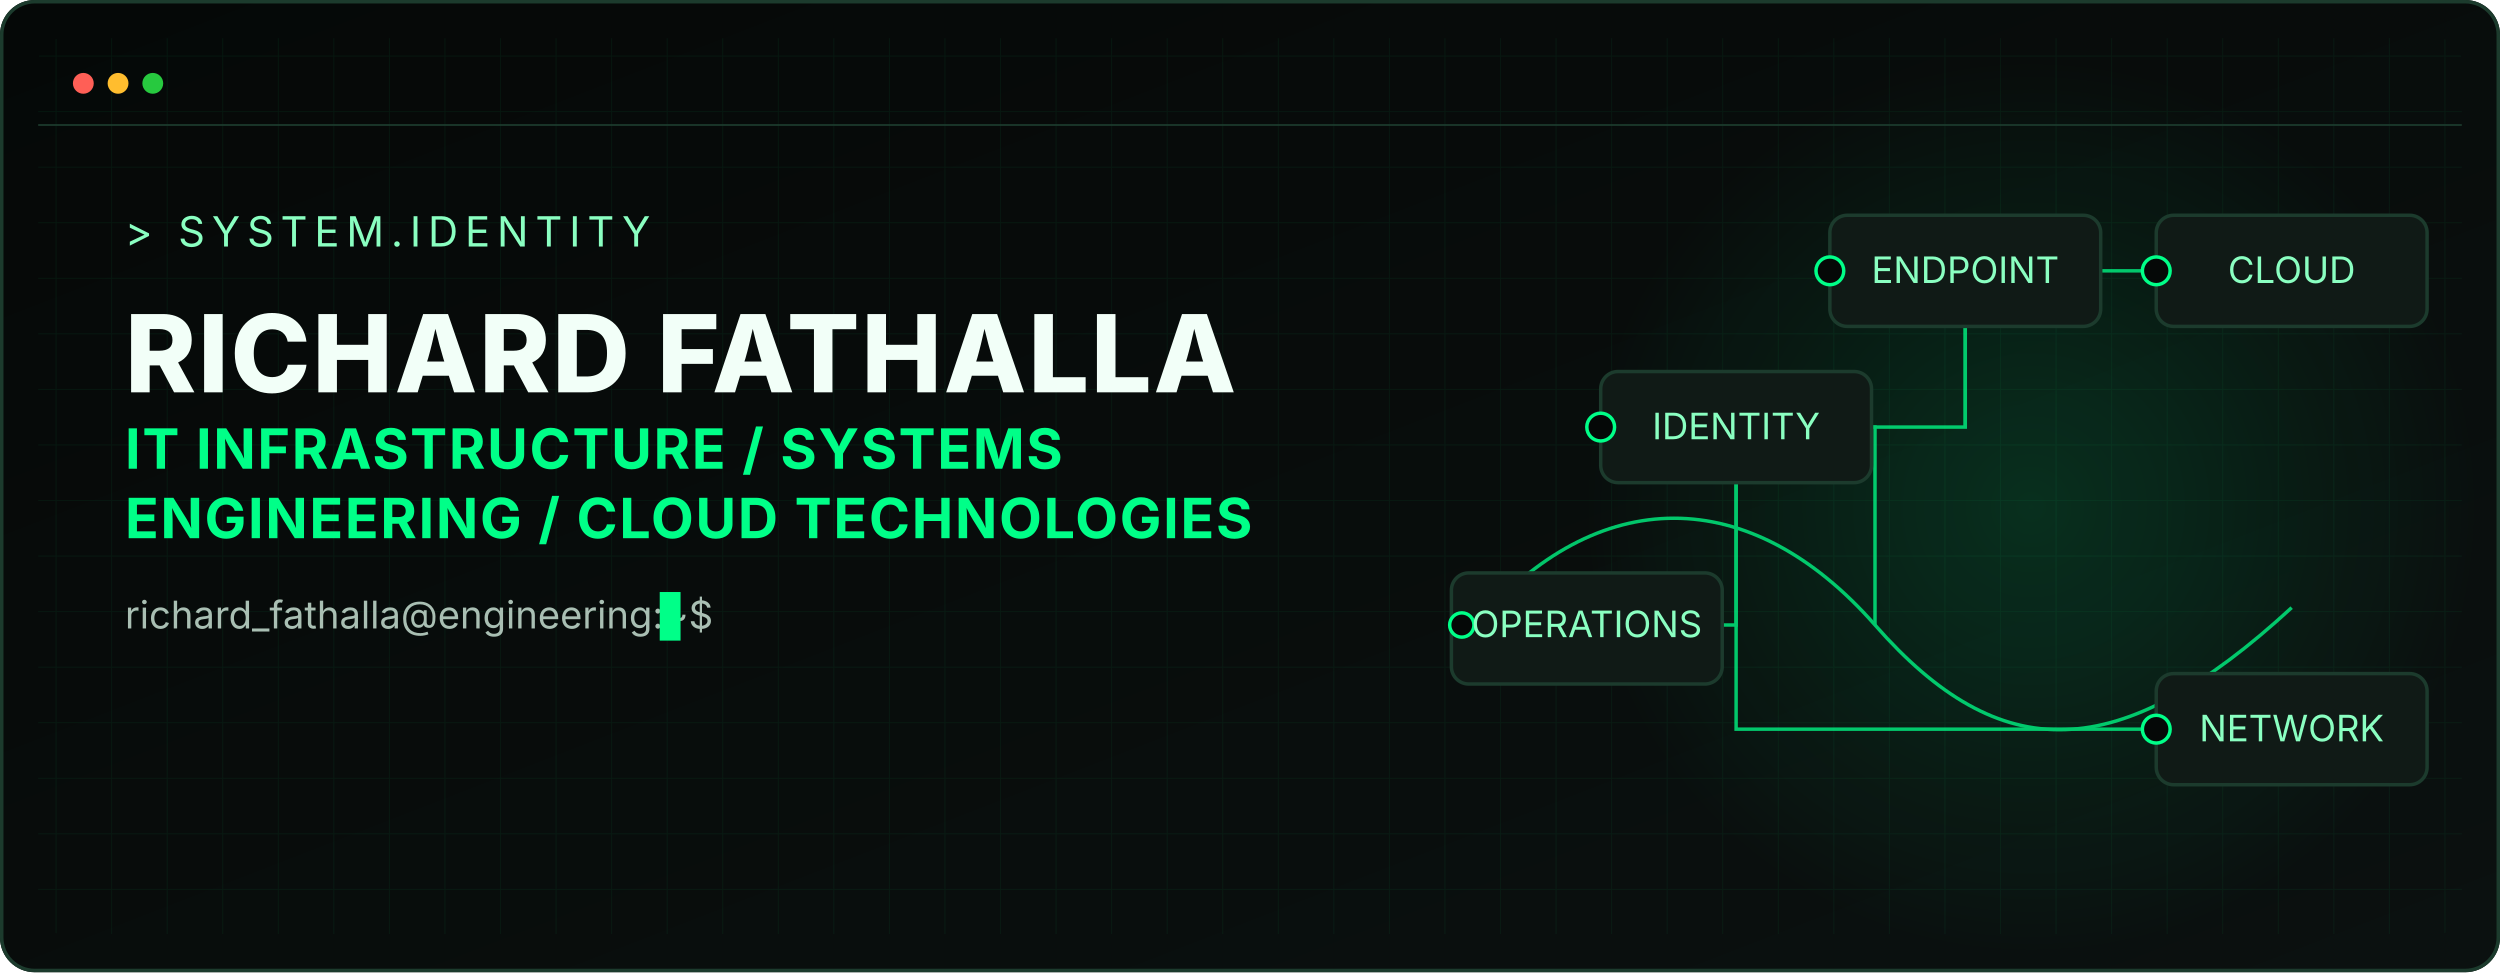
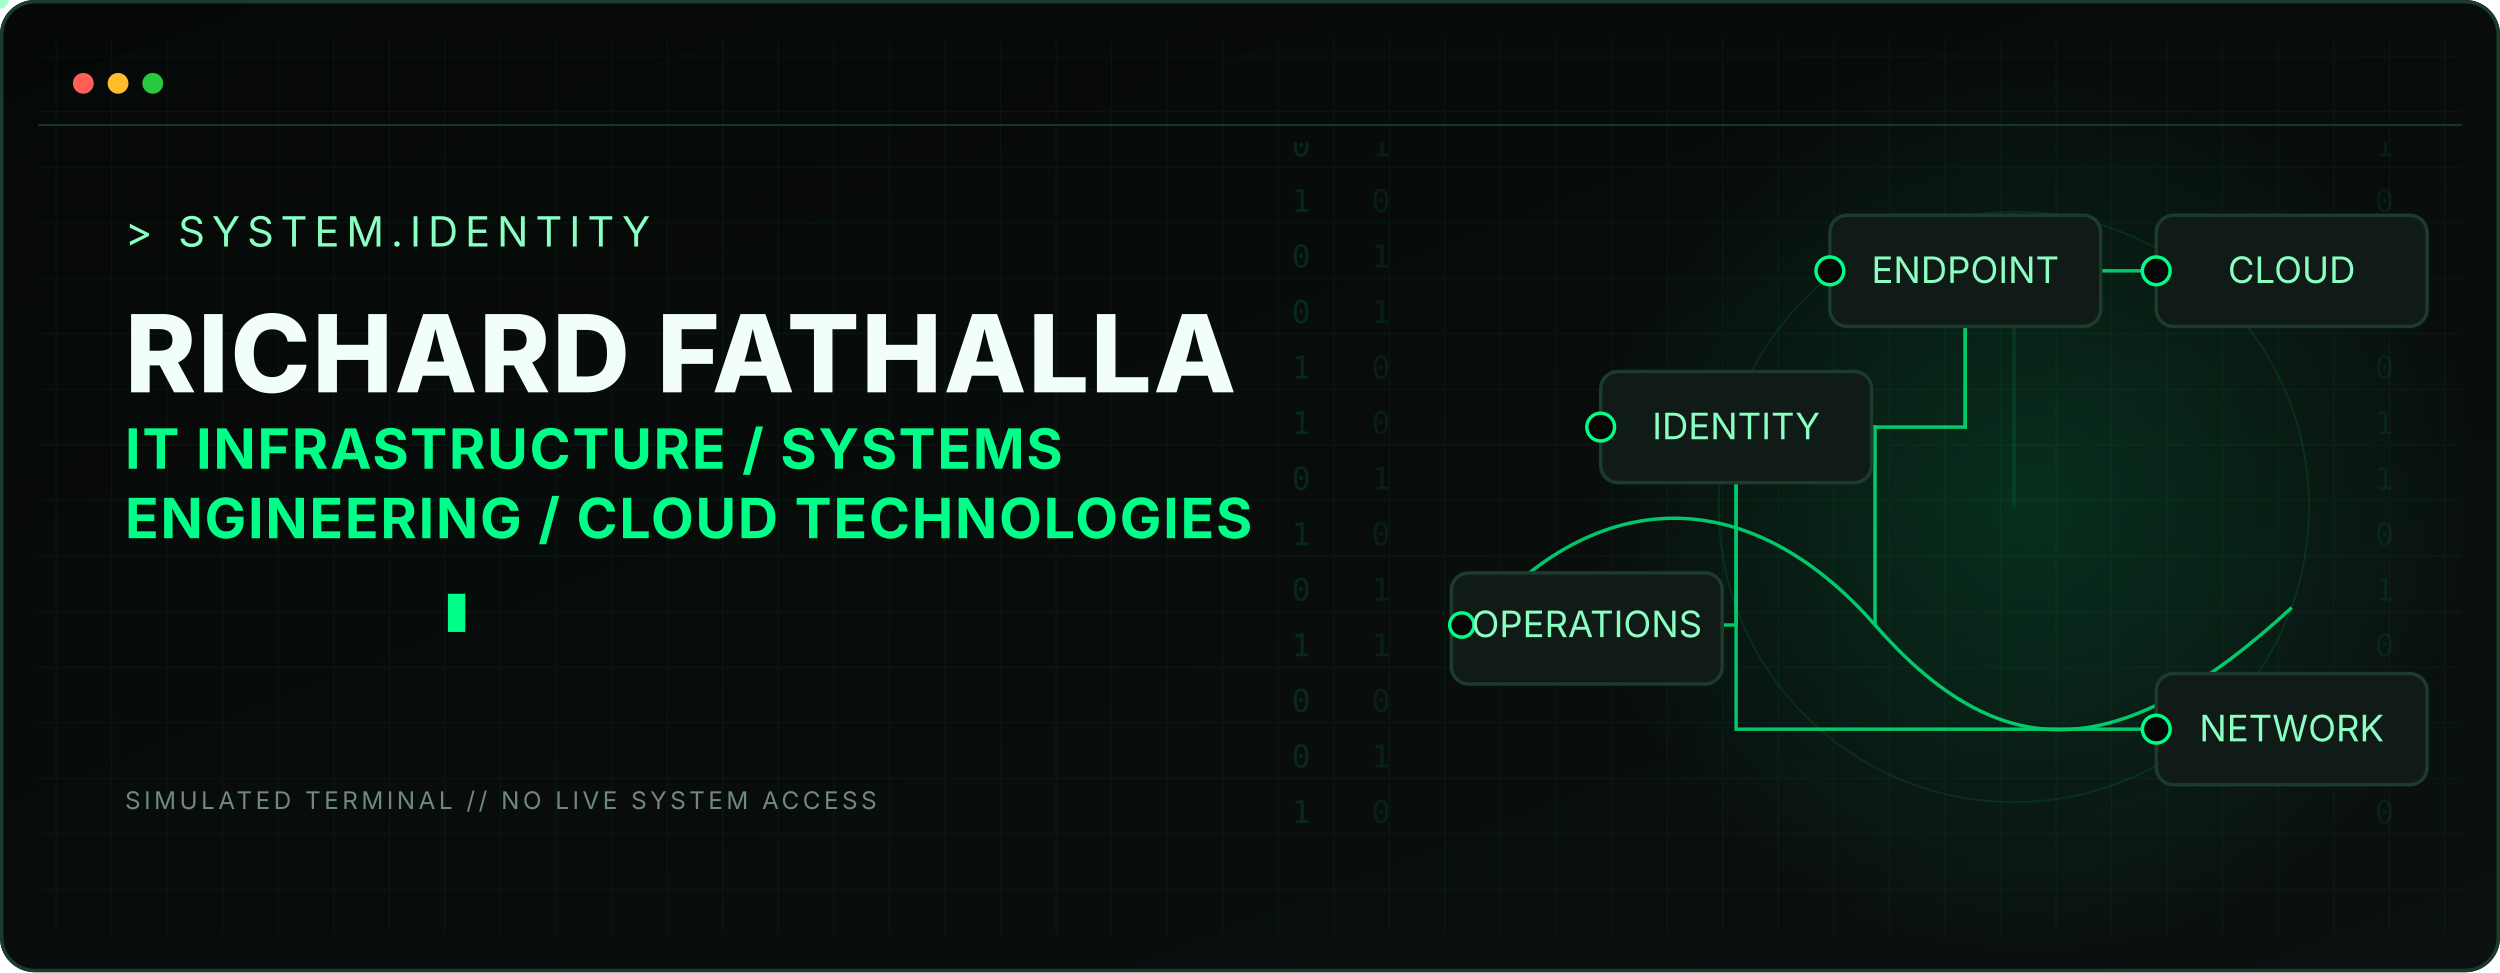
<svg xmlns="http://www.w3.org/2000/svg" width="1440" height="560" viewBox="0 0 1440 560" role="img" aria-labelledby="title desc">
  <defs>
    <linearGradient id="background" x1="0" y1="0" x2="1" y2="1">
      <stop stop-color="#050807" />
      <stop offset="1" stop-color="#0B1110" />
    </linearGradient>
    <linearGradient id="beam" x1="0" y1="0" x2="1" y2="0">
      <stop stop-color="#00FF88" stop-opacity="0" />
      <stop offset=".5" stop-color="#00FF88" stop-opacity=".85" />
      <stop offset="1" stop-color="#00FF88" stop-opacity="0" />
    </linearGradient>
    <radialGradient id="lighting">
      <stop stop-color="#00FF88" stop-opacity=".14" />
      <stop offset="1" stop-color="#00FF88" stop-opacity="0" />
    </radialGradient>
    <pattern id="grid" width="32" height="32" patternUnits="userSpaceOnUse">
      <path d="M32 0H0V32" fill="none" stroke="#00FF88" stroke-opacity=".055" />
    </pattern>
+     <clipPath id="rainClip">
+       <rect x="720" y="82" width="690" height="396" rx="8" />
+     </clipPath>
+     <clipPath id="commandOne">
+       <rect x="72" y="338" width="0" height="26">
+         <animate attributeName="width" values="0;260;260;0" keyTimes="0;.18;.72;1" dur="10s" repeatCount="indefinite" />
+       </rect>
+     </clipPath>
+     <clipPath id="commandTwo">
+       <rect x="72" y="364" width="0" height="26">
+         <animate attributeName="width" values="0;300;300;0" keyTimes="0;.18;.72;1" dur="10s" begin="1.6s" repeatCount="indefinite" />
+       </rect>
+     </clipPath>
+     <clipPath id="commandThree">
+       <rect x="72" y="390" width="0" height="26">
+         <animate attributeName="width" values="0;260;260;0" keyTimes="0;.18;.72;1" dur="10s" begin="3.2s" repeatCount="indefinite" />
+       </rect>
+     </clipPath>
+     <clipPath id="commandFour">
+       <rect x="72" y="416" width="0" height="26">
+         <animate attributeName="width" values="0;300;300;0" keyTimes="0;.18;.72;1" dur="10s" begin="4.8s" repeatCount="indefinite" />
+       </rect>
+     </clipPath>
  </defs>
-   <style>@media (prefers-reduced-motion: reduce) {.motion { display: none; }}</style>
+   <style>
+     @media (prefers-reduced-motion: reduce) {
+       .motion { display: none; }
+       .commands { clip-path: none; }
+       #commandOne rect, #commandTwo rect, #commandThree rect, #commandFour rect { display: none; }
+     }
+   </style>
  <rect width="1440" height="560" rx="20" fill="url(#background)" />
  <rect x="1" y="1" width="1438" height="558" rx="19" fill="none" stroke="#1C3B2D" stroke-width="2" />
  <rect x="22" y="22" width="1396" height="516" rx="14" fill="url(#grid)" />
  <circle cx="1170" cy="292" r="260" fill="url(#lighting)" />
+   <g clip-path="url(#rainClip)" fill="#00FF88" font-family="ui-monospace, Consolas, monospace" font-size="18">
+     <g class="motion" opacity=".12">
+       <g transform="translate(0 -480)">
+         <text x="744" y="90">0<tspan x="744" dy="32">1</tspan>
+           <tspan x="744" dy="32">0</tspan>
+           <tspan x="744" dy="32">0</tspan>
+           <tspan x="744" dy="32">1</tspan>
+           <tspan x="744" dy="32">1</tspan>
+           <tspan x="744" dy="32">0</tspan>
+           <tspan x="744" dy="32">1</tspan>
+           <tspan x="744" dy="32">0</tspan>
+           <tspan x="744" dy="32">1</tspan>
+           <tspan x="744" dy="32">0</tspan>
+           <tspan x="744" dy="32">0</tspan>
+           <tspan x="744" dy="32">1</tspan>
+           <tspan x="744" dy="32">1</tspan>
+           <tspan x="744" dy="32">0</tspan>
+         </text>
+       </g>
+       <g transform="translate(0 0)">
+         <text x="744" y="90">0<tspan x="744" dy="32">1</tspan>
+           <tspan x="744" dy="32">0</tspan>
+           <tspan x="744" dy="32">0</tspan>
+           <tspan x="744" dy="32">1</tspan>
+           <tspan x="744" dy="32">1</tspan>
+           <tspan x="744" dy="32">0</tspan>
+           <tspan x="744" dy="32">1</tspan>
+           <tspan x="744" dy="32">0</tspan>
+           <tspan x="744" dy="32">1</tspan>
+           <tspan x="744" dy="32">0</tspan>
+           <tspan x="744" dy="32">0</tspan>
+           <tspan x="744" dy="32">1</tspan>
+           <tspan x="744" dy="32">1</tspan>
+           <tspan x="744" dy="32">0</tspan>
+         </text>
+       </g>
+       <g transform="translate(0 480)">
+         <text x="744" y="90">0<tspan x="744" dy="32">1</tspan>
+           <tspan x="744" dy="32">0</tspan>
+           <tspan x="744" dy="32">0</tspan>
+           <tspan x="744" dy="32">1</tspan>
+           <tspan x="744" dy="32">1</tspan>
+           <tspan x="744" dy="32">0</tspan>
+           <tspan x="744" dy="32">1</tspan>
+           <tspan x="744" dy="32">0</tspan>
+           <tspan x="744" dy="32">1</tspan>
+           <tspan x="744" dy="32">0</tspan>
+           <tspan x="744" dy="32">0</tspan>
+           <tspan x="744" dy="32">1</tspan>
+           <tspan x="744" dy="32">1</tspan>
+           <tspan x="744" dy="32">0</tspan>
+         </text>
+       </g>
+       <animateTransform attributeName="transform" type="translate" values="0 0;0 480" dur="16s" repeatCount="indefinite" />
+     </g>
+     <g class="motion" opacity=".08">
+       <g transform="translate(0 -480)">
+         <text x="790" y="90">1<tspan x="790" dy="32">0</tspan>
+           <tspan x="790" dy="32">1</tspan>
+           <tspan x="790" dy="32">1</tspan>
+           <tspan x="790" dy="32">0</tspan>
+           <tspan x="790" dy="32">0</tspan>
+           <tspan x="790" dy="32">1</tspan>
+           <tspan x="790" dy="32">0</tspan>
+           <tspan x="790" dy="32">1</tspan>
+           <tspan x="790" dy="32">1</tspan>
+           <tspan x="790" dy="32">0</tspan>
+           <tspan x="790" dy="32">1</tspan>
+           <tspan x="790" dy="32">0</tspan>
+           <tspan x="790" dy="32">0</tspan>
+           <tspan x="790" dy="32">1</tspan>
+         </text>
+       </g>
+       <g transform="translate(0 0)">
+         <text x="790" y="90">1<tspan x="790" dy="32">0</tspan>
+           <tspan x="790" dy="32">1</tspan>
+           <tspan x="790" dy="32">1</tspan>
+           <tspan x="790" dy="32">0</tspan>
+           <tspan x="790" dy="32">0</tspan>
+           <tspan x="790" dy="32">1</tspan>
+           <tspan x="790" dy="32">0</tspan>
+           <tspan x="790" dy="32">1</tspan>
+           <tspan x="790" dy="32">1</tspan>
+           <tspan x="790" dy="32">0</tspan>
+           <tspan x="790" dy="32">1</tspan>
+           <tspan x="790" dy="32">0</tspan>
+           <tspan x="790" dy="32">0</tspan>
+           <tspan x="790" dy="32">1</tspan>
+         </text>
+       </g>
+       <g transform="translate(0 480)">
+         <text x="790" y="90">1<tspan x="790" dy="32">0</tspan>
+           <tspan x="790" dy="32">1</tspan>
+           <tspan x="790" dy="32">1</tspan>
+           <tspan x="790" dy="32">0</tspan>
+           <tspan x="790" dy="32">0</tspan>
+           <tspan x="790" dy="32">1</tspan>
+           <tspan x="790" dy="32">0</tspan>
+           <tspan x="790" dy="32">1</tspan>
+           <tspan x="790" dy="32">1</tspan>
+           <tspan x="790" dy="32">0</tspan>
+           <tspan x="790" dy="32">1</tspan>
+           <tspan x="790" dy="32">0</tspan>
+           <tspan x="790" dy="32">0</tspan>
+           <tspan x="790" dy="32">1</tspan>
+         </text>
+       </g>
+       <animateTransform attributeName="transform" type="translate" values="0 0;0 480" dur="11s" repeatCount="indefinite" />
+     </g>
+     <g class="motion" opacity=".07">
+       <g transform="translate(0 -480)">
+         <text x="1368" y="90">1<tspan x="1368" dy="32">0</tspan>
+           <tspan x="1368" dy="32">0</tspan>
+           <tspan x="1368" dy="32">1</tspan>
+           <tspan x="1368" dy="32">0</tspan>
+           <tspan x="1368" dy="32">1</tspan>
+           <tspan x="1368" dy="32">1</tspan>
+           <tspan x="1368" dy="32">0</tspan>
+           <tspan x="1368" dy="32">1</tspan>
+           <tspan x="1368" dy="32">0</tspan>
+           <tspan x="1368" dy="32">1</tspan>
+           <tspan x="1368" dy="32">0</tspan>
+           <tspan x="1368" dy="32">0</tspan>
+           <tspan x="1368" dy="32">1</tspan>
+           <tspan x="1368" dy="32">1</tspan>
+         </text>
+       </g>
+       <g transform="translate(0 0)">
+         <text x="1368" y="90">1<tspan x="1368" dy="32">0</tspan>
+           <tspan x="1368" dy="32">0</tspan>
+           <tspan x="1368" dy="32">1</tspan>
+           <tspan x="1368" dy="32">0</tspan>
+           <tspan x="1368" dy="32">1</tspan>
+           <tspan x="1368" dy="32">1</tspan>
+           <tspan x="1368" dy="32">0</tspan>
+           <tspan x="1368" dy="32">1</tspan>
+           <tspan x="1368" dy="32">0</tspan>
+           <tspan x="1368" dy="32">1</tspan>
+           <tspan x="1368" dy="32">0</tspan>
+           <tspan x="1368" dy="32">0</tspan>
+           <tspan x="1368" dy="32">1</tspan>
+           <tspan x="1368" dy="32">1</tspan>
+         </text>
+       </g>
+       <g transform="translate(0 480)">
+         <text x="1368" y="90">1<tspan x="1368" dy="32">0</tspan>
+           <tspan x="1368" dy="32">0</tspan>
+           <tspan x="1368" dy="32">1</tspan>
+           <tspan x="1368" dy="32">0</tspan>
+           <tspan x="1368" dy="32">1</tspan>
+           <tspan x="1368" dy="32">1</tspan>
+           <tspan x="1368" dy="32">0</tspan>
+           <tspan x="1368" dy="32">1</tspan>
+           <tspan x="1368" dy="32">0</tspan>
+           <tspan x="1368" dy="32">1</tspan>
+           <tspan x="1368" dy="32">0</tspan>
+           <tspan x="1368" dy="32">0</tspan>
+           <tspan x="1368" dy="32">1</tspan>
+           <tspan x="1368" dy="32">1</tspan>
+         </text>
+       </g>
+       <animateTransform attributeName="transform" type="translate" values="0 0;0 480" dur="20s" repeatCount="indefinite" />
+     </g>
+   </g>
+   <g class="motion" fill="none" stroke="#00FF88" stroke-width="1" opacity=".1">
+     <circle cx="1160" cy="292" r="170" />
+     <path d="M1160 292V122" stroke-width="2" />
+     <animateTransform attributeName="transform" type="rotate" from="0 1160 292" to="360 1160 292" dur="28s" repeatCount="indefinite" />
+   </g>
  <circle cx="48" cy="48" r="6" fill="#FF5F56" />
  <circle cx="68" cy="48" r="6" fill="#FFBD2E" />
  <circle cx="88" cy="48" r="6" fill="#27C93F" />
  <line x1="22" y1="72" x2="1418" y2="72" stroke="#1C3B2D" />
  <g font-family="Inter, Segoe UI, Arial, sans-serif">
    <text x="72" y="142" fill="#8AFFC1" font-size="24" letter-spacing="4">&gt; SYSTEM.IDENTITY</text>
    <text x="72" y="226" fill="#F2FFF8" font-size="62" font-weight="800" letter-spacing="1">RICHARD FATHALLA</text>
    <text x="72" y="270" fill="#00FF88" font-size="32" font-weight="700" letter-spacing="1">IT INFRASTRUCTURE / SYSTEMS</text>
    <text x="72" y="310" fill="#00FF88" font-size="32" font-weight="700" letter-spacing="1">ENGINEERING / CLOUD TECHNOLOGIES</text>
-     <text x="72" y="362" fill="#A9BFB3" font-size="22">richard_fathalla@engineering:~$</text>
-     <rect class="motion" x="380" y="341" width="12" height="28" fill="#00FF88">
+     <g fill="#A9BFB3" font-family="ui-monospace, Consolas, monospace" font-size="20">
+       <text class="commands" x="72" y="360" clip-path="url(#commandOne)">&gt; system.status</text>
+       <text class="commands" x="72" y="386" clip-path="url(#commandTwo)">&gt; network.interfaces</text>
+       <text class="commands" x="72" y="412" clip-path="url(#commandThree)">&gt; identity.check</text>
+       <text class="commands" x="72" y="438" clip-path="url(#commandFour)">&gt; endpoint.inventory</text>
+     </g>
+     <text x="72" y="466" fill="#6F897C" font-size="14" letter-spacing="2">SIMULATED TERMINAL // NO LIVE SYSTEM ACCESS</text>
+     <rect class="motion" x="258" y="342" width="10" height="22" fill="#00FF88">
      <animate attributeName="opacity" values="1;0;1" dur="1.2s" repeatCount="indefinite" />
    </rect>
  </g>
  <g fill="none" stroke="#00FF88" stroke-width="2" opacity=".76">
    <path d="M850 360C920 278 1008 278 1080 360S1220 442 1320 350" />
    <path d="M850 360H1000V246H1132V156H1320" />
    <path d="M1000 246H1080V360" />
    <path d="M1132 156V246" />
    <path d="M1000 246V420H1320" />
  </g>
+   <g class="motion" fill="none" stroke="#8AFFC1" stroke-width="2" opacity=".8">
+     <g transform="translate(0 0)">
+       <path d="M-24 0H0" stroke-width="3" />
+       <circle r="4" fill="#8AFFC1" />
+       <animateMotion dur="7s" repeatCount="indefinite" path="M850 360H1000V246H1132V156H1320" rotate="auto" />
+     </g>
+     <g transform="translate(0 0)">
+       <path d="M-20 0H0" stroke-width="2" />
+       <circle r="3" fill="#00FF88" />
+       <animateMotion dur="8.5s" begin="2s" repeatCount="indefinite" path="M1320 156H1132V246H1000V360H850" rotate="auto" />
+     </g>
+     <g transform="translate(0 0)">
+       <path d="M-16 0H0" stroke-width="2" />
+       <circle r="3" fill="#8AFFC1" />
+       <animateMotion dur="6s" begin="1s" repeatCount="indefinite" path="M850 360C920 278 1008 278 1080 360S1220 442 1320 350" rotate="auto" />
+     </g>
+   </g>
  <g fill="#101A16" stroke="#1C3B2D" stroke-width="2">
    <rect x="836" y="330" width="156" height="64" rx="10" />
    <rect x="922" y="214" width="156" height="64" rx="10" />
    <rect x="1054" y="124" width="156" height="64" rx="10" />
    <rect x="1242" y="124" width="156" height="64" rx="10" />
    <rect x="1242" y="388" width="156" height="64" rx="10" />
  </g>
  <g fill="#050807" stroke="#00FF88" stroke-width="2">
    <circle cx="842" cy="360" r="7">
      <animate class="motion" attributeName="stroke-opacity" values=".4;1;.4" dur="5s" repeatCount="indefinite" />
    </circle>
    <circle cx="922" cy="246" r="8">
      <animate class="motion" attributeName="stroke-opacity" values=".4;1;.4" dur="5s" begin="1s" repeatCount="indefinite" />
    </circle>
    <circle cx="1054" cy="156" r="8">
      <animate class="motion" attributeName="stroke-opacity" values=".4;1;.4" dur="5s" begin="2s" repeatCount="indefinite" />
    </circle>
    <circle cx="1242" cy="156" r="8">
      <animate class="motion" attributeName="stroke-opacity" values=".4;1;.4" dur="5s" begin="3s" repeatCount="indefinite" />
    </circle>
    <circle cx="1242" cy="420" r="8">
      <animate class="motion" attributeName="stroke-opacity" values=".4;1;.4" dur="5s" begin="4s" repeatCount="indefinite" />
    </circle>
  </g>
  <g font-family="Inter, Segoe UI, Arial, sans-serif" text-anchor="middle" fill="#8AFFC1" font-size="21">
    <text x="914" y="367">OPERATIONS</text>
    <text x="1000" y="253">IDENTITY</text>
    <text x="1132" y="163">ENDPOINT</text>
    <text x="1320" y="163">CLOUD</text>
    <text x="1320" y="427">NETWORK</text>
  </g>
  <line x1="72" y1="488" x2="1368" y2="488" stroke="url(#beam)" stroke-width="2" />
</svg>
